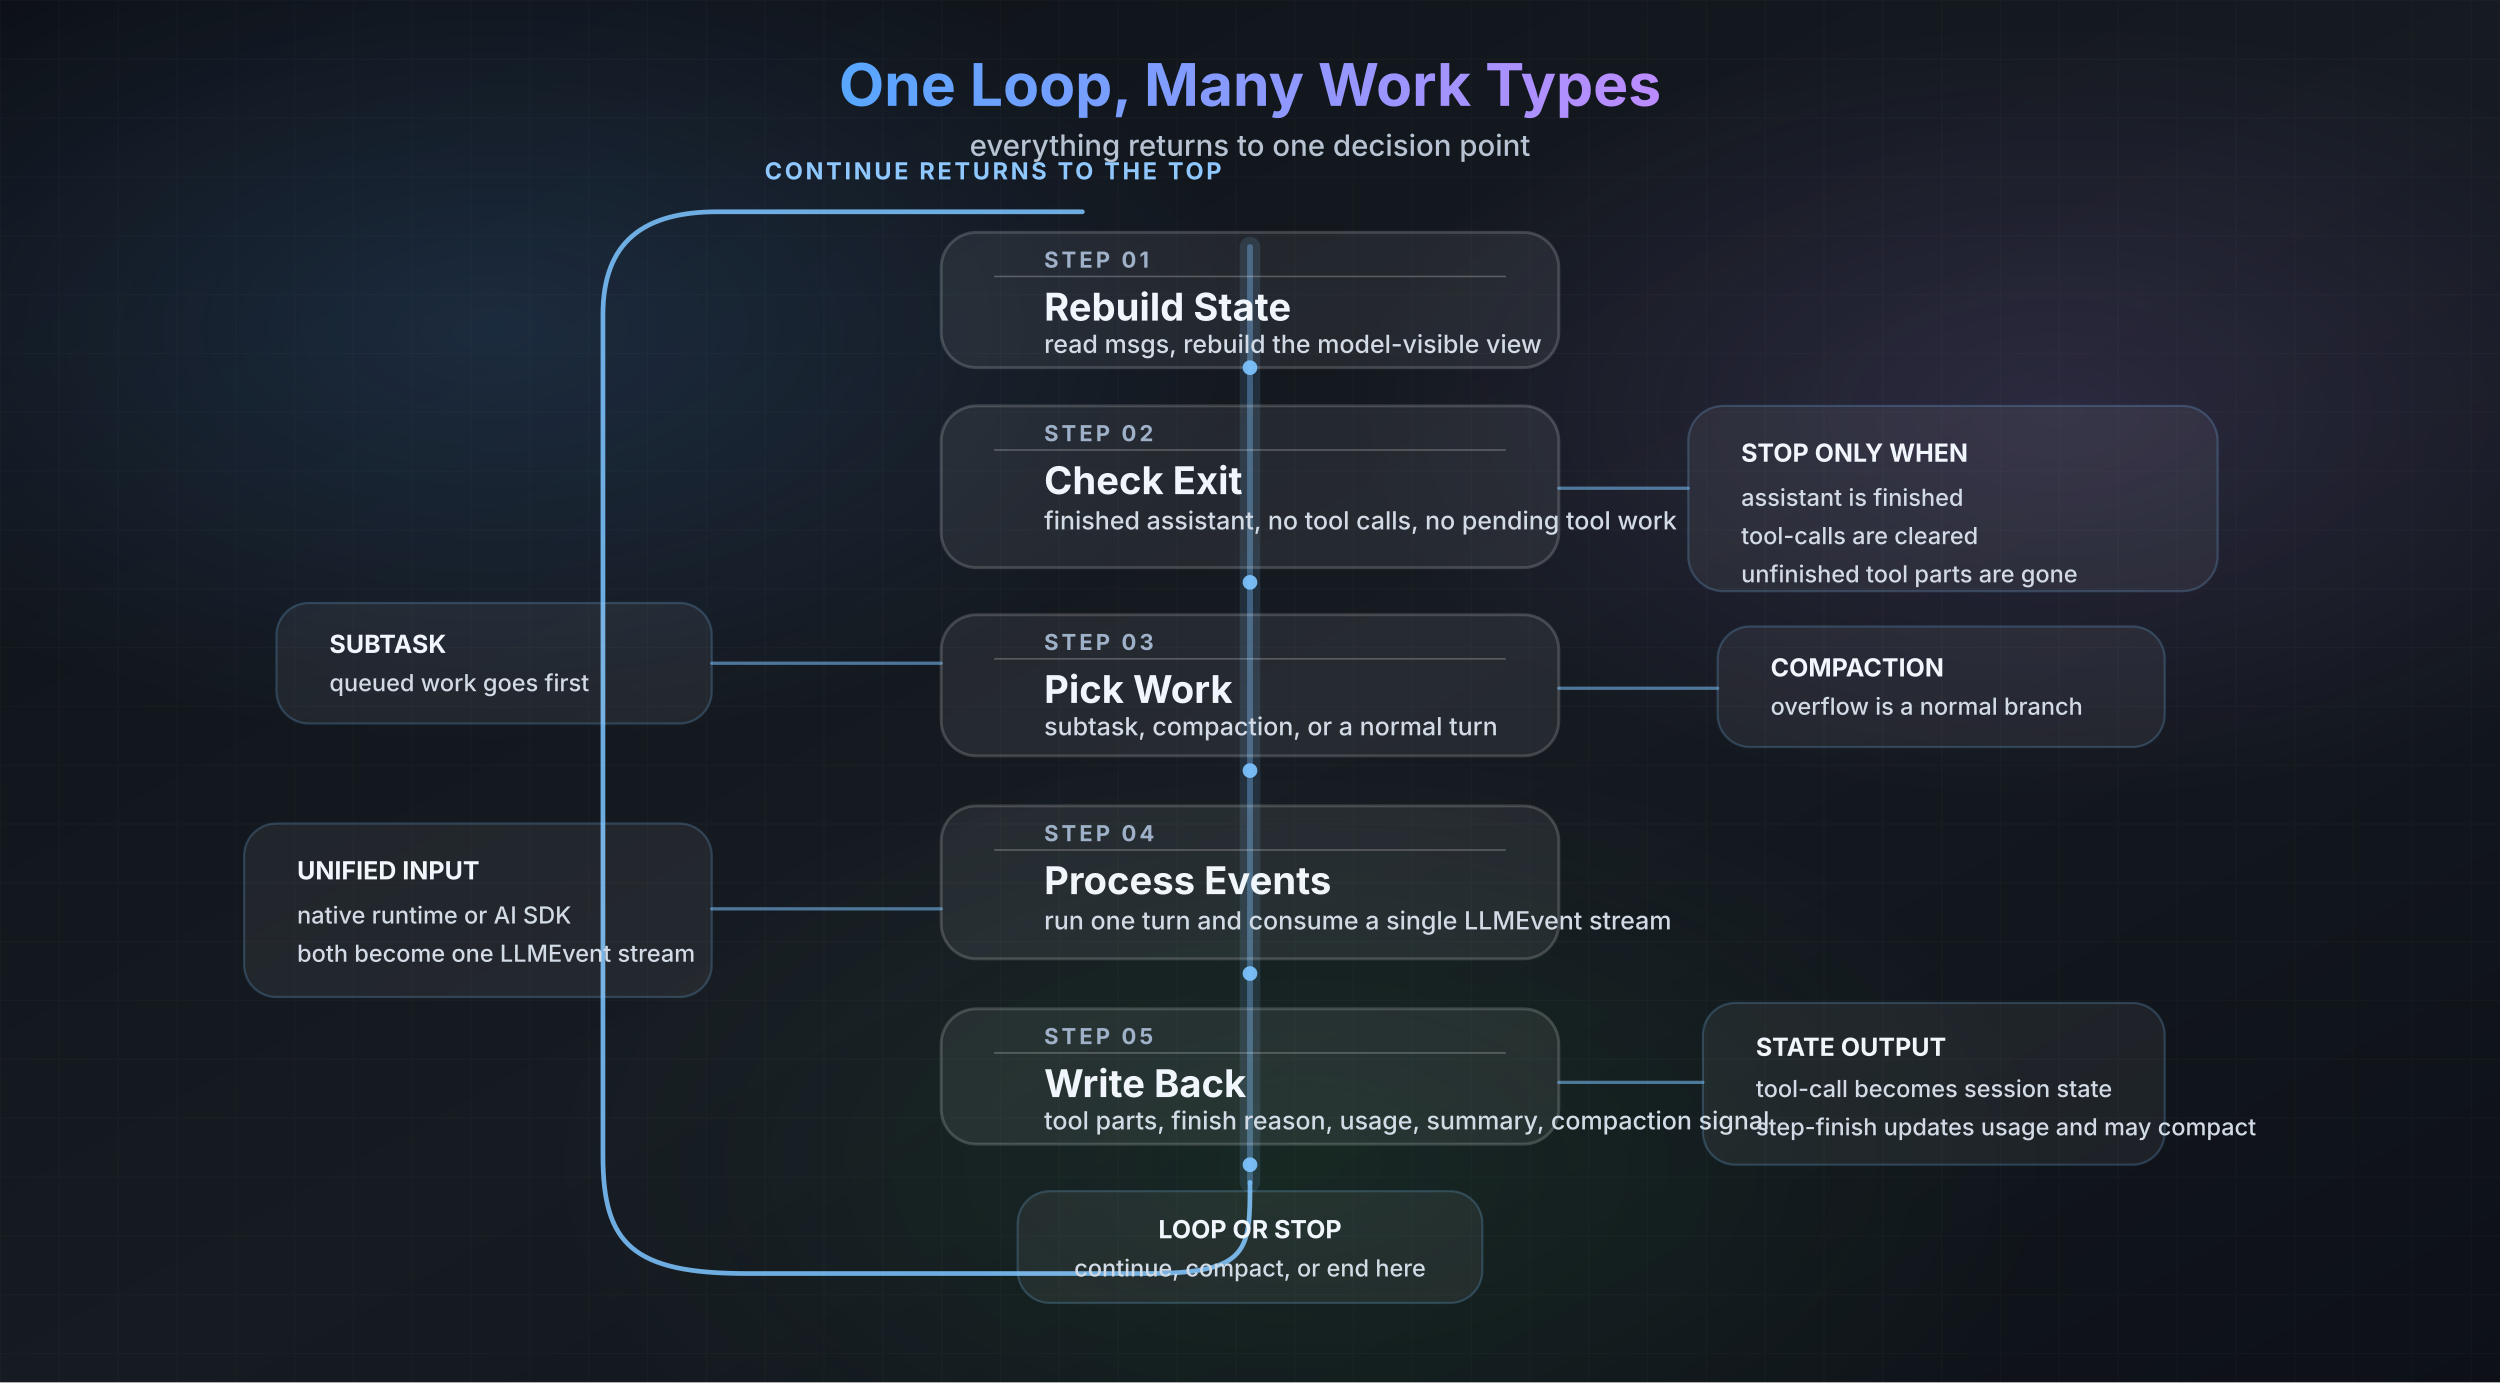
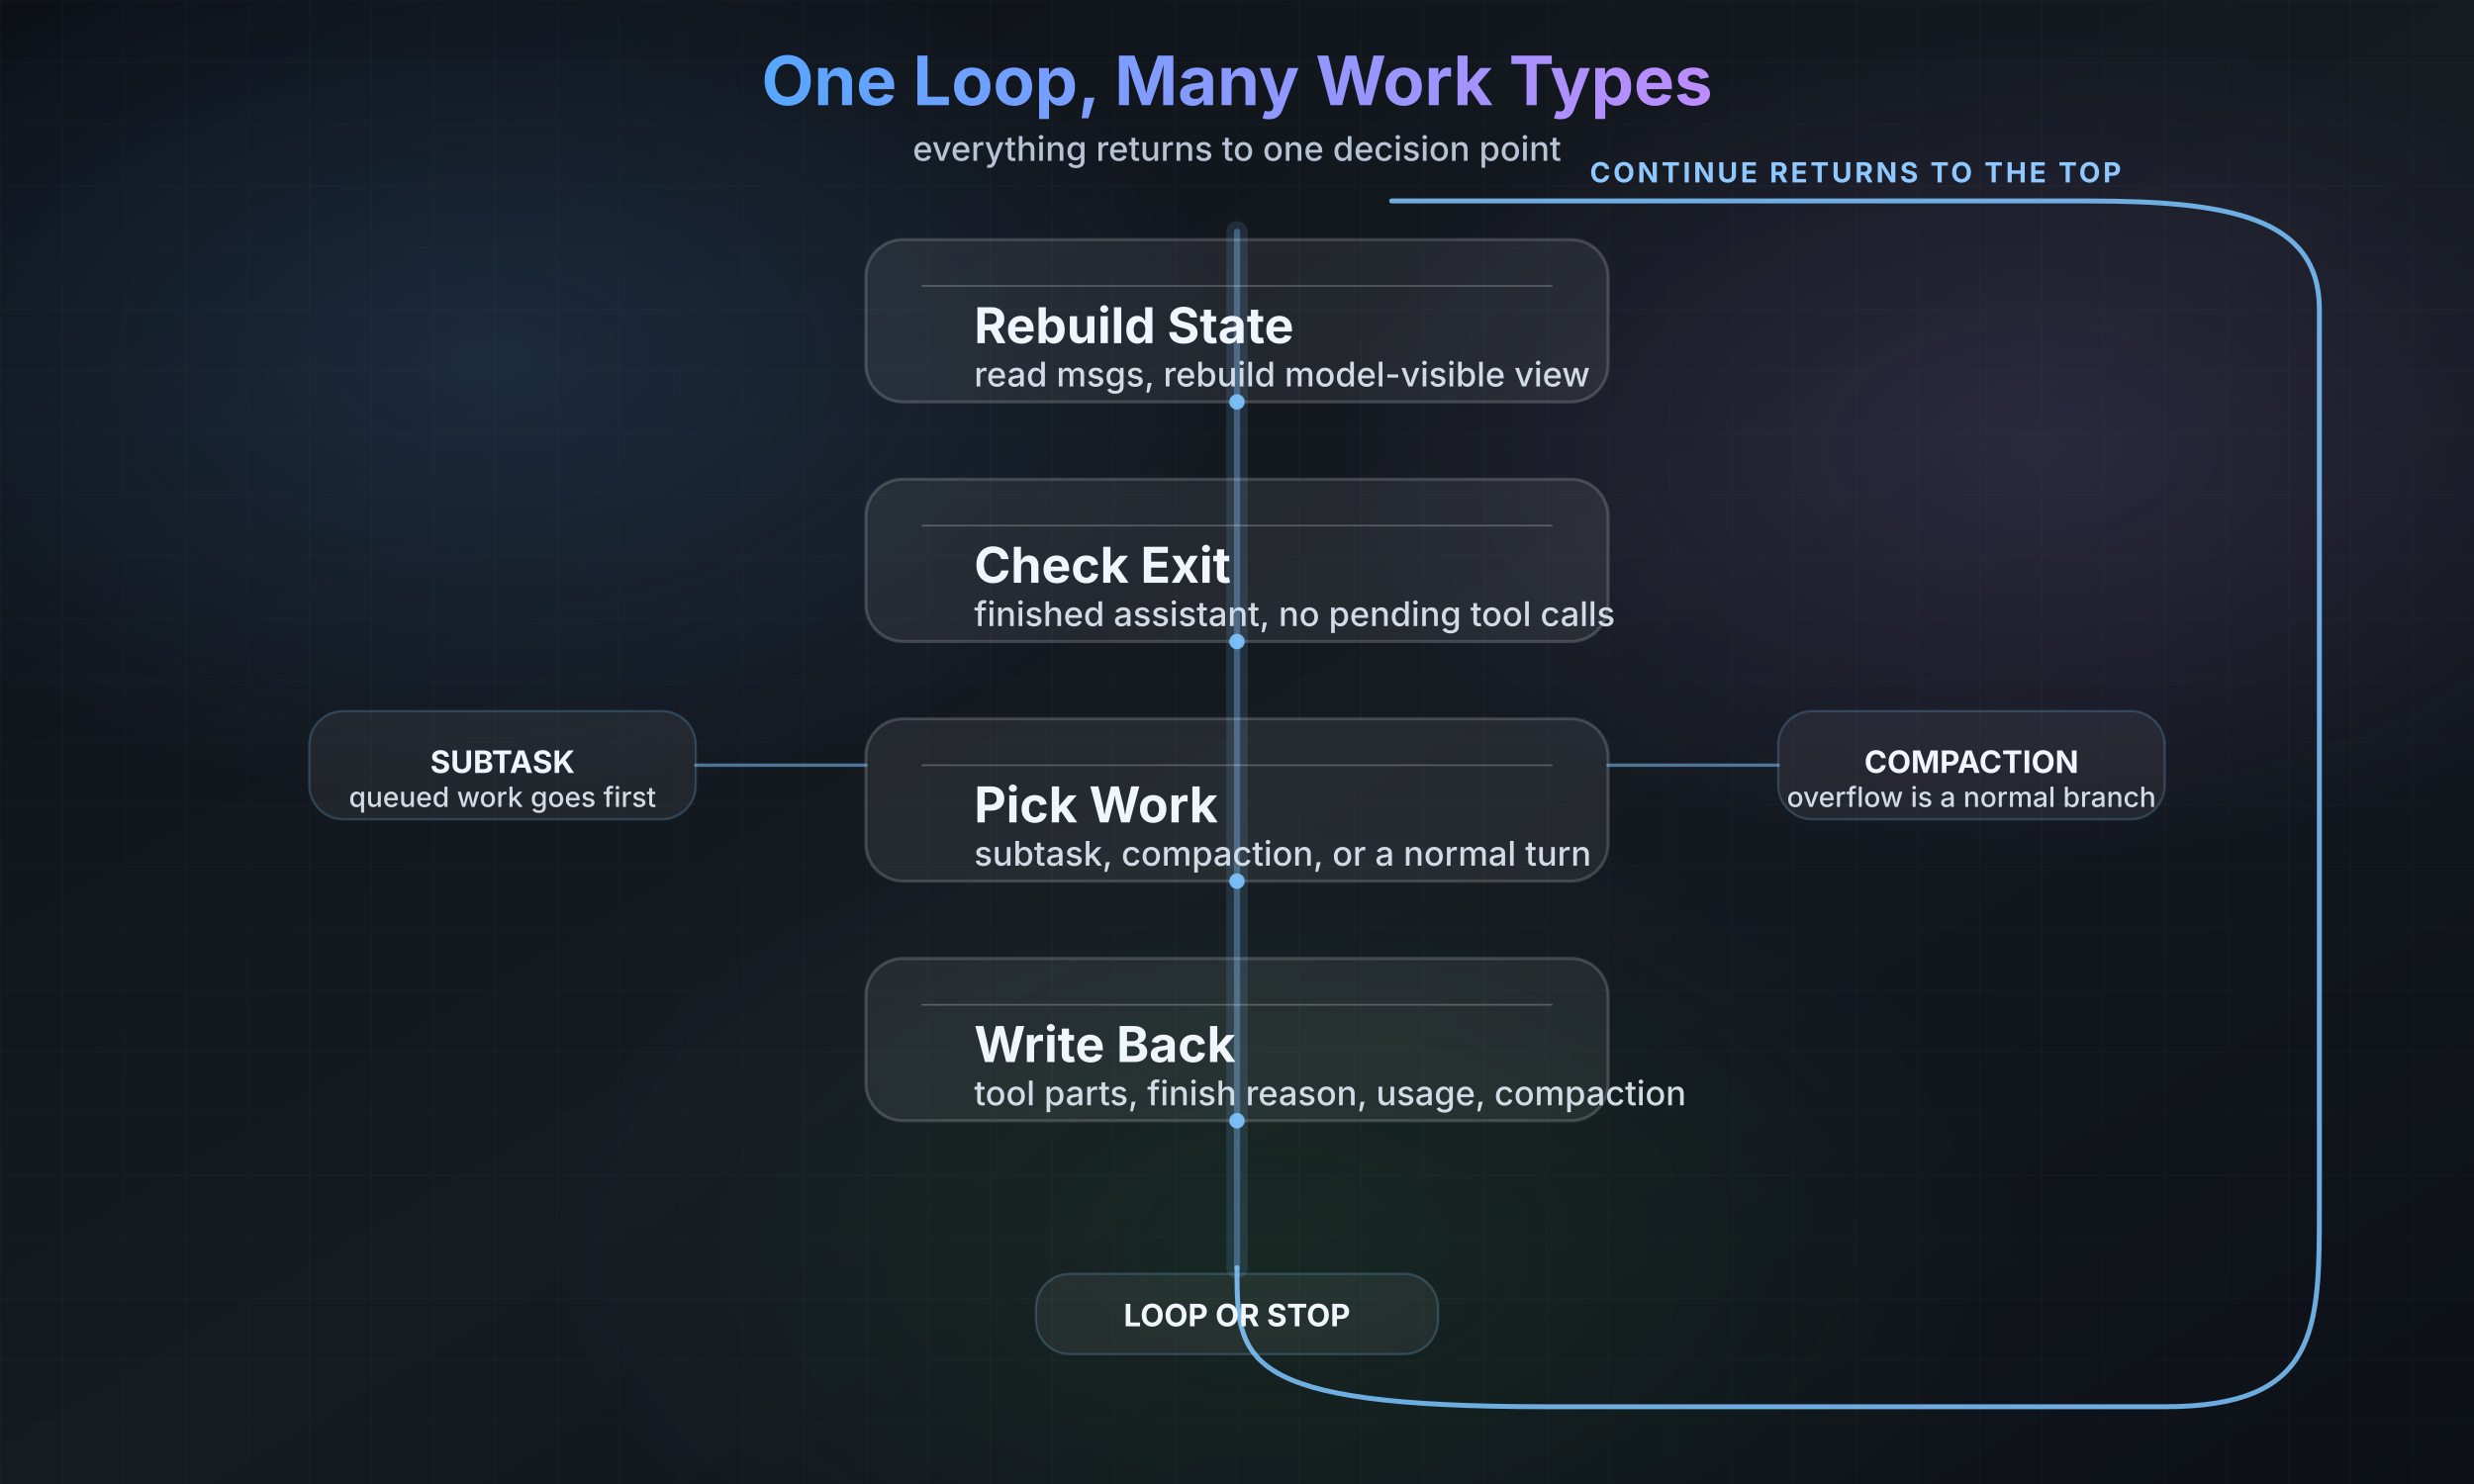
- <svg xmlns="http://www.w3.org/2000/svg" viewBox="0 0 1700 940" width="1700" height="940" role="img" aria-label="One Loop, Many Work Types">
+ <svg xmlns="http://www.w3.org/2000/svg" viewBox="0 0 1600 960" width="1600" height="960" role="img" aria-label="One Loop, Many Work Types">
  <style>
    text { font-family: "Inter", "SF Pro Display", -apple-system, BlinkMacSystemFont, "Segoe UI", sans-serif; }
-     .title { font-size: 40px; font-weight: 700; fill: url(#titleGrad); }
-     .subtitle { font-size: 20px; font-weight: 500; fill: #b7c3d2; }
-     .eyebrow { font-size: 15px; font-weight: 700; letter-spacing: 2.1px; fill: #9fb1c8; }
-     .card-title { font-size: 26px; font-weight: 700; fill: #f0f6fc; }
-     .card-meta { font-size: 17px; font-weight: 500; fill: #d2dbe5; }
-     .mini-title { font-size: 17px; font-weight: 700; fill: #f0f6fc; }
-     .mini-meta { font-size: 16px; font-weight: 500; fill: #d2dbe5; }
-     .support { font-size: 16px; font-weight: 700; letter-spacing: 1.8px; fill: #8fc8ff; }
+     .title { font-size: 44px; font-weight: 700; fill: url(#titleGrad); }
+     .subtitle { font-size: 22px; font-weight: 500; fill: #b7c3d2; }
+     .card-title { font-size: 32px; font-weight: 700; fill: #f0f6fc; }
+     .card-meta { font-size: 22px; font-weight: 500; fill: #d2dbe5; }
+     .mini-title { font-size: 20px; font-weight: 700; fill: #f0f6fc; }
+     .mini-meta { font-size: 18px; font-weight: 500; fill: #d2dbe5; }
+     .support { font-size: 18px; font-weight: 700; letter-spacing: 1.8px; fill: #8fc8ff; }
    .card { fill: rgba(255,255,255,0.07); stroke: rgba(255,255,255,0.17); stroke-width: 2; }
    .mini { fill: rgba(255,255,255,0.06); stroke: rgba(125,196,255,0.22); stroke-width: 1.5; }
    .card-line { stroke: rgba(255,255,255,0.24); stroke-width: 1.1; }
    .rail { fill: none; stroke: rgba(125,196,255,0.34); stroke-width: 4; stroke-linecap: round; }
    .rail-soft { fill: none; stroke: rgba(125,196,255,0.13); stroke-width: 14; stroke-linecap: round; }
    .flow { fill: none; stroke: rgba(125,196,255,0.86); stroke-width: 3.2; stroke-linecap: round; }
    .attach { fill: none; stroke: rgba(125,196,255,0.54); stroke-width: 2.2; stroke-linecap: round; }
    .dot { fill: rgba(125,196,255,0.92); }
-     .guide { fill: none; stroke: rgba(255,255,255,0.05); stroke-width: 1; }
  </style>
  <defs>
    <linearGradient id="bg" x1="0%" y1="0%" x2="100%" y2="100%">
      <stop offset="0%" stop-color="#0d1117" />
      <stop offset="52%" stop-color="#161b22" />
      <stop offset="100%" stop-color="#0d1117" />
    </linearGradient>
    <linearGradient id="titleGrad" x1="0%" y1="0%" x2="100%" y2="0%">
      <stop offset="0%" stop-color="#58a6ff" />
      <stop offset="100%" stop-color="#bc8cff" />
    </linearGradient>
    <pattern id="grid" width="40" height="40" patternUnits="userSpaceOnUse">
      <path d="M40 0 L0 0 0 40" fill="none" stroke="rgba(255,255,255,0.03)" stroke-width="1" />
    </pattern>
    <radialGradient id="glowBlue" cx="20%" cy="24%" r="30%">
      <stop offset="0%" stop-color="#58a6ff" stop-opacity="0.15" />
      <stop offset="100%" stop-color="#58a6ff" stop-opacity="0" />
    </radialGradient>
    <radialGradient id="glowPurple" cx="82%" cy="30%" r="28%">
      <stop offset="0%" stop-color="#bc8cff" stop-opacity="0.13" />
      <stop offset="100%" stop-color="#bc8cff" stop-opacity="0" />
    </radialGradient>
    <radialGradient id="glowGreen" cx="52%" cy="84%" r="30%">
      <stop offset="0%" stop-color="#3fb950" stop-opacity="0.10" />
      <stop offset="100%" stop-color="#3fb950" stop-opacity="0" />
    </radialGradient>
  </defs>
-   <rect width="1700" height="940" fill="url(#bg)" />
-   <rect width="1700" height="940" fill="url(#grid)" />
-   <rect width="1700" height="940" fill="url(#glowBlue)" />
-   <rect width="1700" height="940" fill="url(#glowPurple)" />
-   <rect width="1700" height="940" fill="url(#glowGreen)" />
-   <text x="850" y="72" text-anchor="middle" class="title">One Loop, Many Work Types</text>
-   <text x="850" y="106" text-anchor="middle" class="subtitle">everything returns to one decision point</text>
-   <path d="M850 168 V804" class="rail-soft" />
-   <path d="M850 168 V804" class="rail" />
-   <path d="M850 804 C850 850 850 866 780 866 H508 C430 866 410 846 410 786 V214 C410 164 438 144 488 144 H736" class="flow" />
-   <text x="520" y="122" class="support">CONTINUE RETURNS TO THE TOP</text>
+   <rect width="1600" height="960" fill="url(#bg)" />
+   <rect width="1600" height="960" fill="url(#grid)" />
+   <rect width="1600" height="960" fill="url(#glowBlue)" />
+   <rect width="1600" height="960" fill="url(#glowPurple)" />
+   <rect width="1600" height="960" fill="url(#glowGreen)" />
+   <text x="800" y="68" text-anchor="middle" class="title">One Loop, Many Work Types</text>
+   <text x="800" y="104" text-anchor="middle" class="subtitle">everything returns to one decision point</text>
+   <path d="M800 150 V820" class="rail-soft" />
+   <path d="M800 150 V820" class="rail" />
+   <path d="M800 820 C800 880 800 910 1000 910 H1400 C1500 910 1500 860 1500 780 V200 C1500 140 1440 130 1350 130 H900" class="flow" />
+   <text x="1200" y="118" text-anchor="middle" class="support">CONTINUE RETURNS TO THE TOP</text>
  <g>
-     <rect x="640" y="158" width="420" height="92" rx="24" class="card" />
-     <line x1="676" y1="188" x2="1024" y2="188" class="card-line" />
-     <text x="710" y="182" class="eyebrow">STEP 01</text>
-     <text x="710" y="218" class="card-title">Rebuild State</text>
-     <text x="710" y="240" class="card-meta">read msgs, rebuild the model-visible view</text>
+     <rect x="560" y="155" width="480" height="105" rx="24" class="card" />
+     <line x1="596" y1="185" x2="1004" y2="185" class="card-line" />
+     <text x="630" y="222" class="card-title">Rebuild State</text>
+     <text x="630" y="250" class="card-meta">read msgs, rebuild model-visible view</text>
  </g>
  <g>
-     <rect x="640" y="276" width="420" height="110" rx="24" class="card" />
-     <line x1="676" y1="306" x2="1024" y2="306" class="card-line" />
-     <text x="710" y="300" class="eyebrow">STEP 02</text>
-     <text x="710" y="336" class="card-title">Check Exit</text>
-     <text x="710" y="360" class="card-meta">finished assistant, no tool calls, no pending tool work</text>
+     <rect x="560" y="310" width="480" height="105" rx="24" class="card" />
+     <line x1="596" y1="340" x2="1004" y2="340" class="card-line" />
+     <text x="630" y="377" class="card-title">Check Exit</text>
+     <text x="630" y="405" class="card-meta">finished assistant, no pending tool calls</text>
  </g>
  <g>
-     <rect x="1148" y="276" width="360" height="126" rx="24" class="mini" />
-     <text x="1184" y="314" class="mini-title">STOP ONLY WHEN</text>
-     <text x="1184" y="344" class="mini-meta">assistant is finished</text>
-     <text x="1184" y="370" class="mini-meta">tool-calls are cleared</text>
-     <text x="1184" y="396" class="mini-meta">unfinished tool parts are gone</text>
-     <path d="M1060 332 C1090 332 1108 332 1148 332" class="attach" />
+     <rect x="560" y="465" width="480" height="105" rx="24" class="card" />
+     <line x1="596" y1="495" x2="1004" y2="495" class="card-line" />
+     <text x="630" y="532" class="card-title">Pick Work</text>
+     <text x="630" y="560" class="card-meta">subtask, compaction, or a normal turn</text>
  </g>
  <g>
-     <rect x="640" y="418" width="420" height="96" rx="24" class="card" />
-     <line x1="676" y1="448" x2="1024" y2="448" class="card-line" />
-     <text x="710" y="442" class="eyebrow">STEP 03</text>
-     <text x="710" y="478" class="card-title">Pick Work</text>
-     <text x="710" y="500" class="card-meta">subtask, compaction, or a normal turn</text>
+     <rect x="200" y="460" width="250" height="70" rx="22" class="mini" />
+     <text x="325" y="500" text-anchor="middle" class="mini-title">SUBTASK</text>
+     <text x="325" y="522" text-anchor="middle" class="mini-meta">queued work goes first</text>
+     <path d="M450 495 C500 495 530 495 560 495" class="attach" />
  </g>
  <g>
-     <rect x="188" y="410" width="296" height="82" rx="22" class="mini" />
-     <text x="224" y="444" class="mini-title">SUBTASK</text>
-     <text x="224" y="470" class="mini-meta">queued work goes first</text>
-     <path d="M484 451 C534 451 574 451 640 451" class="attach" />
+     <rect x="1150" y="460" width="250" height="70" rx="22" class="mini" />
+     <text x="1275" y="500" text-anchor="middle" class="mini-title">COMPACTION</text>
+     <text x="1275" y="522" text-anchor="middle" class="mini-meta">overflow is a normal branch</text>
+     <path d="M1040 495 C1090 495 1120 495 1150 495" class="attach" />
  </g>
  <g>
-     <rect x="1168" y="426" width="304" height="82" rx="22" class="mini" />
-     <text x="1204" y="460" class="mini-title">COMPACTION</text>
-     <text x="1204" y="486" class="mini-meta">overflow is a normal branch</text>
-     <path d="M1060 468 C1098 468 1120 468 1168 468" class="attach" />
+     <rect x="560" y="620" width="480" height="105" rx="24" class="card" />
+     <line x1="596" y1="650" x2="1004" y2="650" class="card-line" />
+     <text x="630" y="687" class="card-title">Write Back</text>
+     <text x="630" y="715" class="card-meta">tool parts, finish reason, usage, compaction</text>
  </g>
  <g>
-     <rect x="640" y="548" width="420" height="104" rx="24" class="card" />
-     <line x1="676" y1="578" x2="1024" y2="578" class="card-line" />
-     <text x="710" y="572" class="eyebrow">STEP 04</text>
-     <text x="710" y="608" class="card-title">Process Events</text>
-     <text x="710" y="632" class="card-meta">run one turn and consume a single LLMEvent stream</text>
+     <rect x="670" y="824" width="260" height="52" rx="22" class="mini" />
+     <text x="800" y="858" text-anchor="middle" class="mini-title">LOOP OR STOP</text>
  </g>
-   <g>
-     <rect x="166" y="560" width="318" height="118" rx="22" class="mini" />
-     <text x="202" y="598" class="mini-title">UNIFIED INPUT</text>
-     <text x="202" y="628" class="mini-meta">native runtime or AI SDK</text>
-     <text x="202" y="654" class="mini-meta">both become one LLMEvent stream</text>
-     <path d="M484 618 C544 618 580 618 640 618" class="attach" />
-   </g>
-   <g>
-     <rect x="640" y="686" width="420" height="92" rx="24" class="card" />
-     <line x1="676" y1="716" x2="1024" y2="716" class="card-line" />
-     <text x="710" y="710" class="eyebrow">STEP 05</text>
-     <text x="710" y="746" class="card-title">Write Back</text>
-     <text x="710" y="768" class="card-meta">tool parts, finish reason, usage, summary, compaction signal</text>
-   </g>
-   <g>
-     <rect x="1158" y="682" width="314" height="110" rx="22" class="mini" />
-     <text x="1194" y="718" class="mini-title">STATE OUTPUT</text>
-     <text x="1194" y="746" class="mini-meta">tool-call becomes session state</text>
-     <text x="1194" y="772" class="mini-meta">step-finish updates usage and may compact</text>
-     <path d="M1060 736 C1100 736 1122 736 1158 736" class="attach" />
-   </g>
-   <g>
-     <rect x="692" y="810" width="316" height="76" rx="22" class="mini" />
-     <text x="850" y="842" text-anchor="middle" class="mini-title">LOOP OR STOP</text>
-     <text x="850" y="868" text-anchor="middle" class="mini-meta">continue, compact, or end here</text>
-   </g>
-   <circle cx="850" cy="250" r="5" class="dot" />
-   <circle cx="850" cy="396" r="5" class="dot" />
-   <circle cx="850" cy="524" r="5" class="dot" />
-   <circle cx="850" cy="662" r="5" class="dot" />
-   <circle cx="850" cy="792" r="5" class="dot" />
+   <circle cx="800" cy="260" r="5" class="dot" />
+   <circle cx="800" cy="415" r="5" class="dot" />
+   <circle cx="800" cy="570" r="5" class="dot" />
+   <circle cx="800" cy="725" r="5" class="dot" />
</svg>
